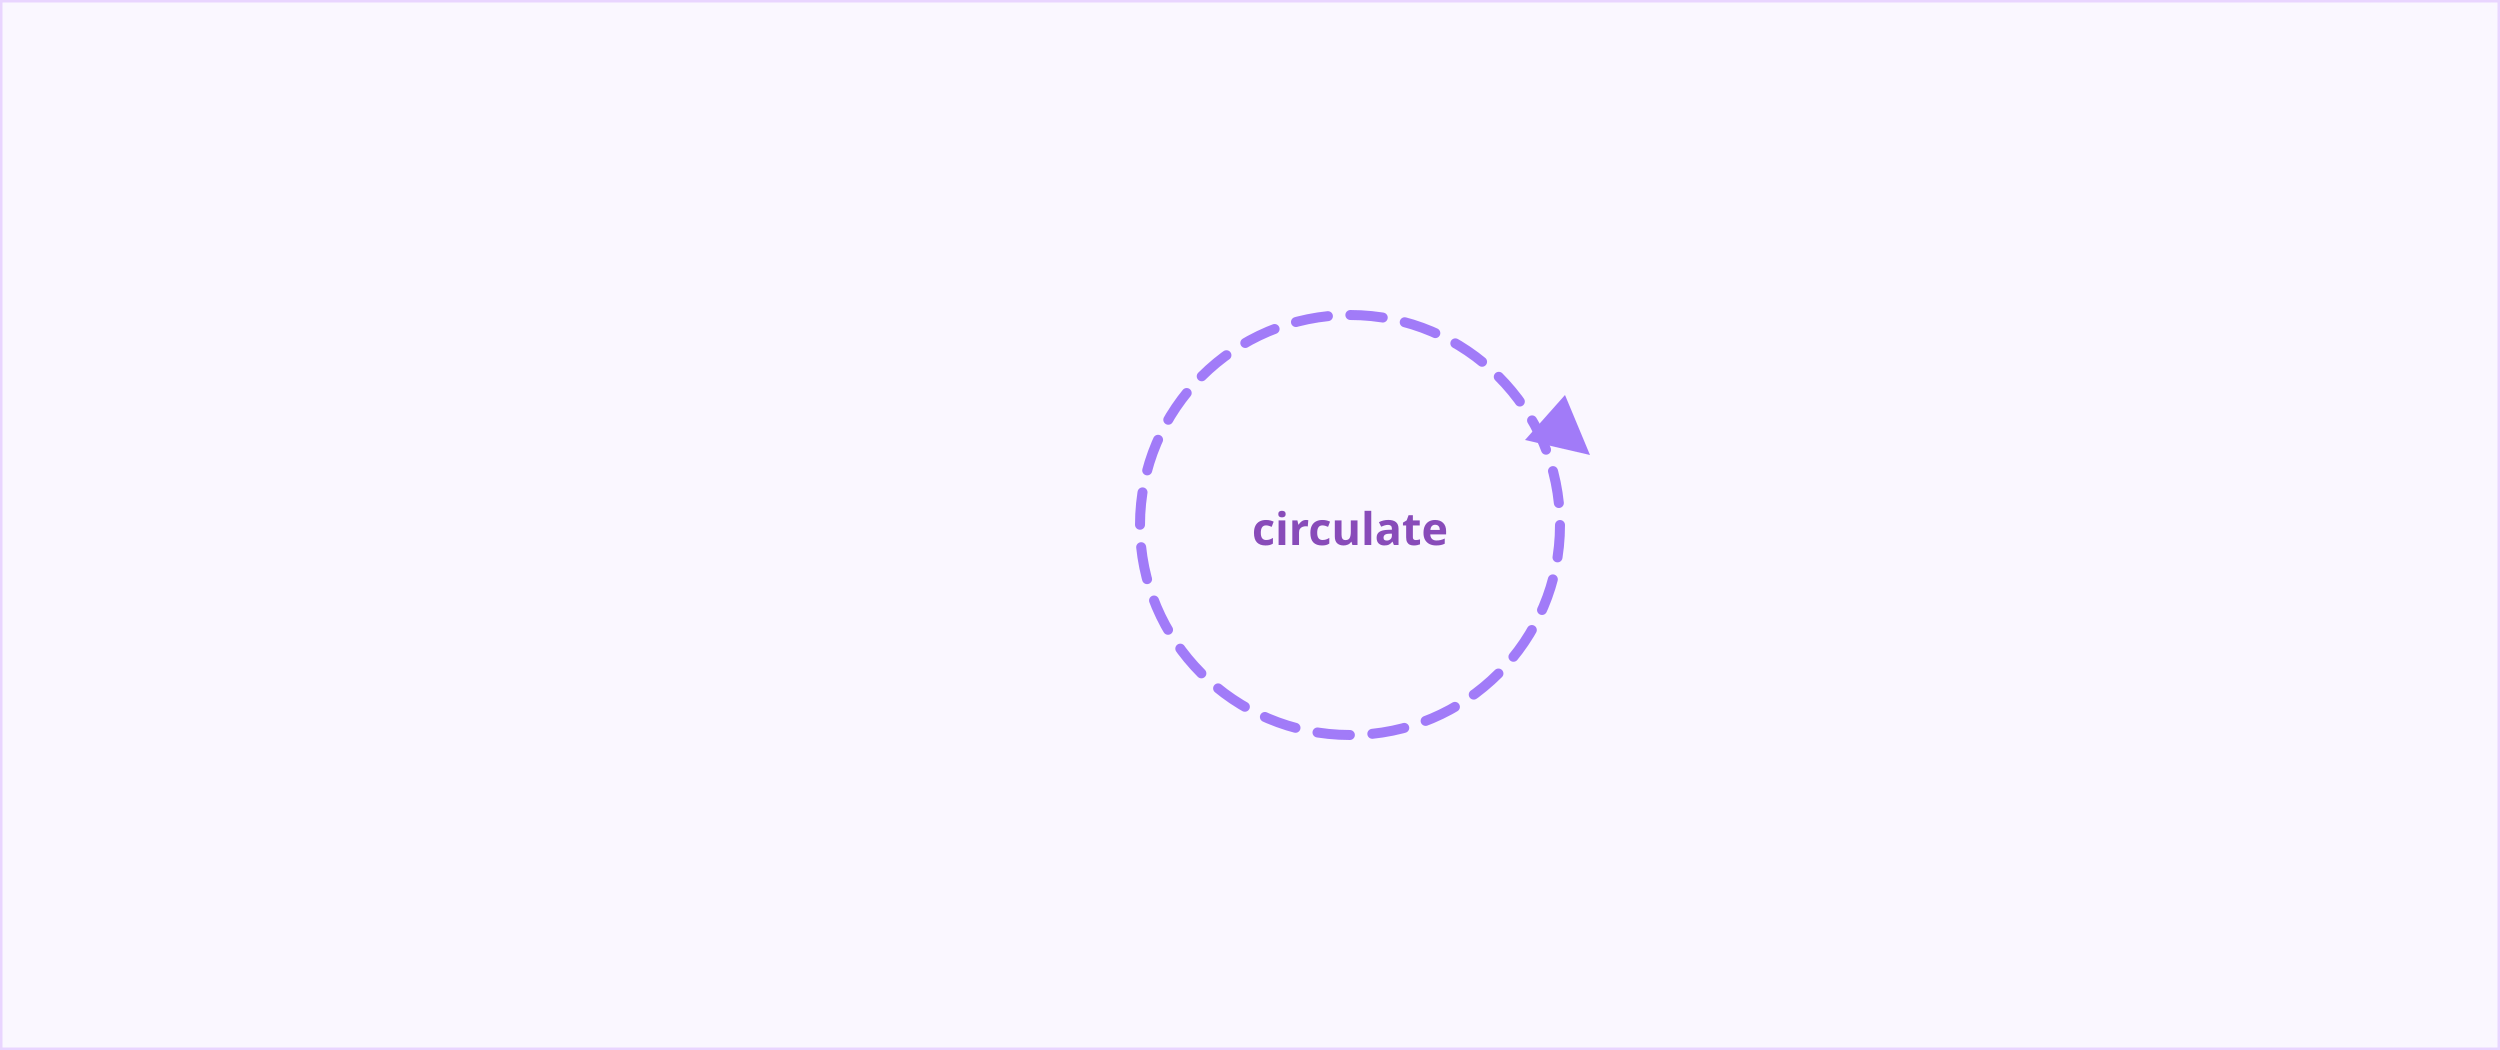
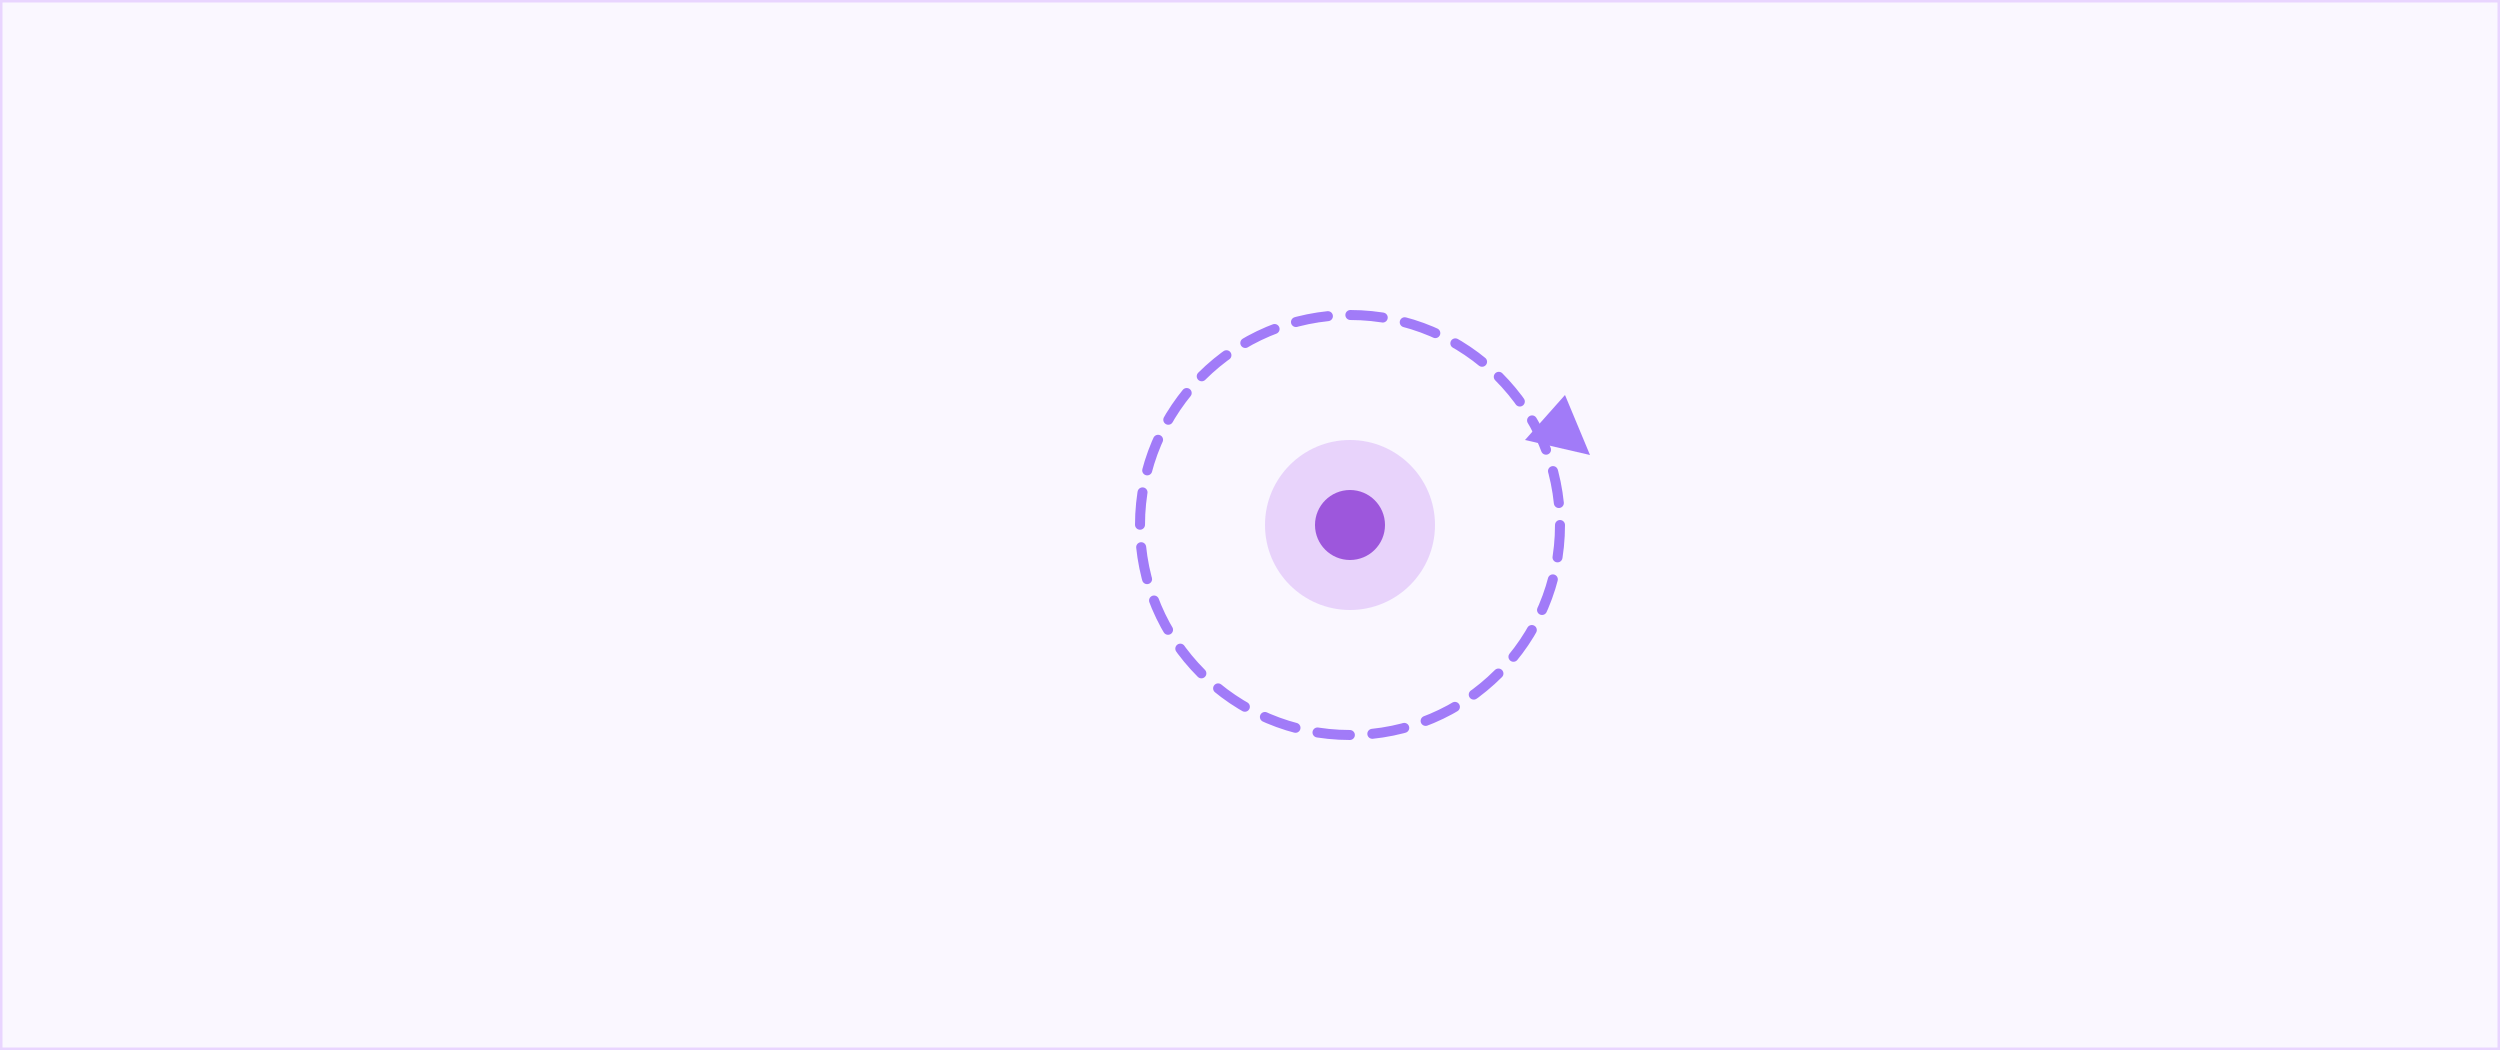
<svg xmlns="http://www.w3.org/2000/svg" width="1000" height="420" viewBox="0 0 1000 420">
  <rect width="1000" height="420" fill="#faf7ff" />
  <rect x="0" y="0" width="1000" height="420" fill="none" stroke="#e9d5ff" stroke-width="2" />
  <g transform="translate(540,210)" opacity="0.8">
    <circle cx="0" cy="0" r="84" fill="none" stroke="#8b5cf6" stroke-width="4" stroke-dasharray="13 9" stroke-linecap="round" />
    <path d="M 70 -34 L 86 -52 L 96 -28 Z" fill="#8b5cf6" />
  </g>
-   <text x="540" y="218" font-family="'Hiragino Sans', sans-serif" font-size="18" font-weight="700" fill="#6b21a8" text-anchor="middle" opacity="0.8">circulate</text>
+   <circle cx="540" cy="210" r="34" fill="#9333ea" opacity="0.18" />
+   <circle cx="540" cy="210" r="14" fill="#7e22ce" opacity="0.7" />
</svg>
